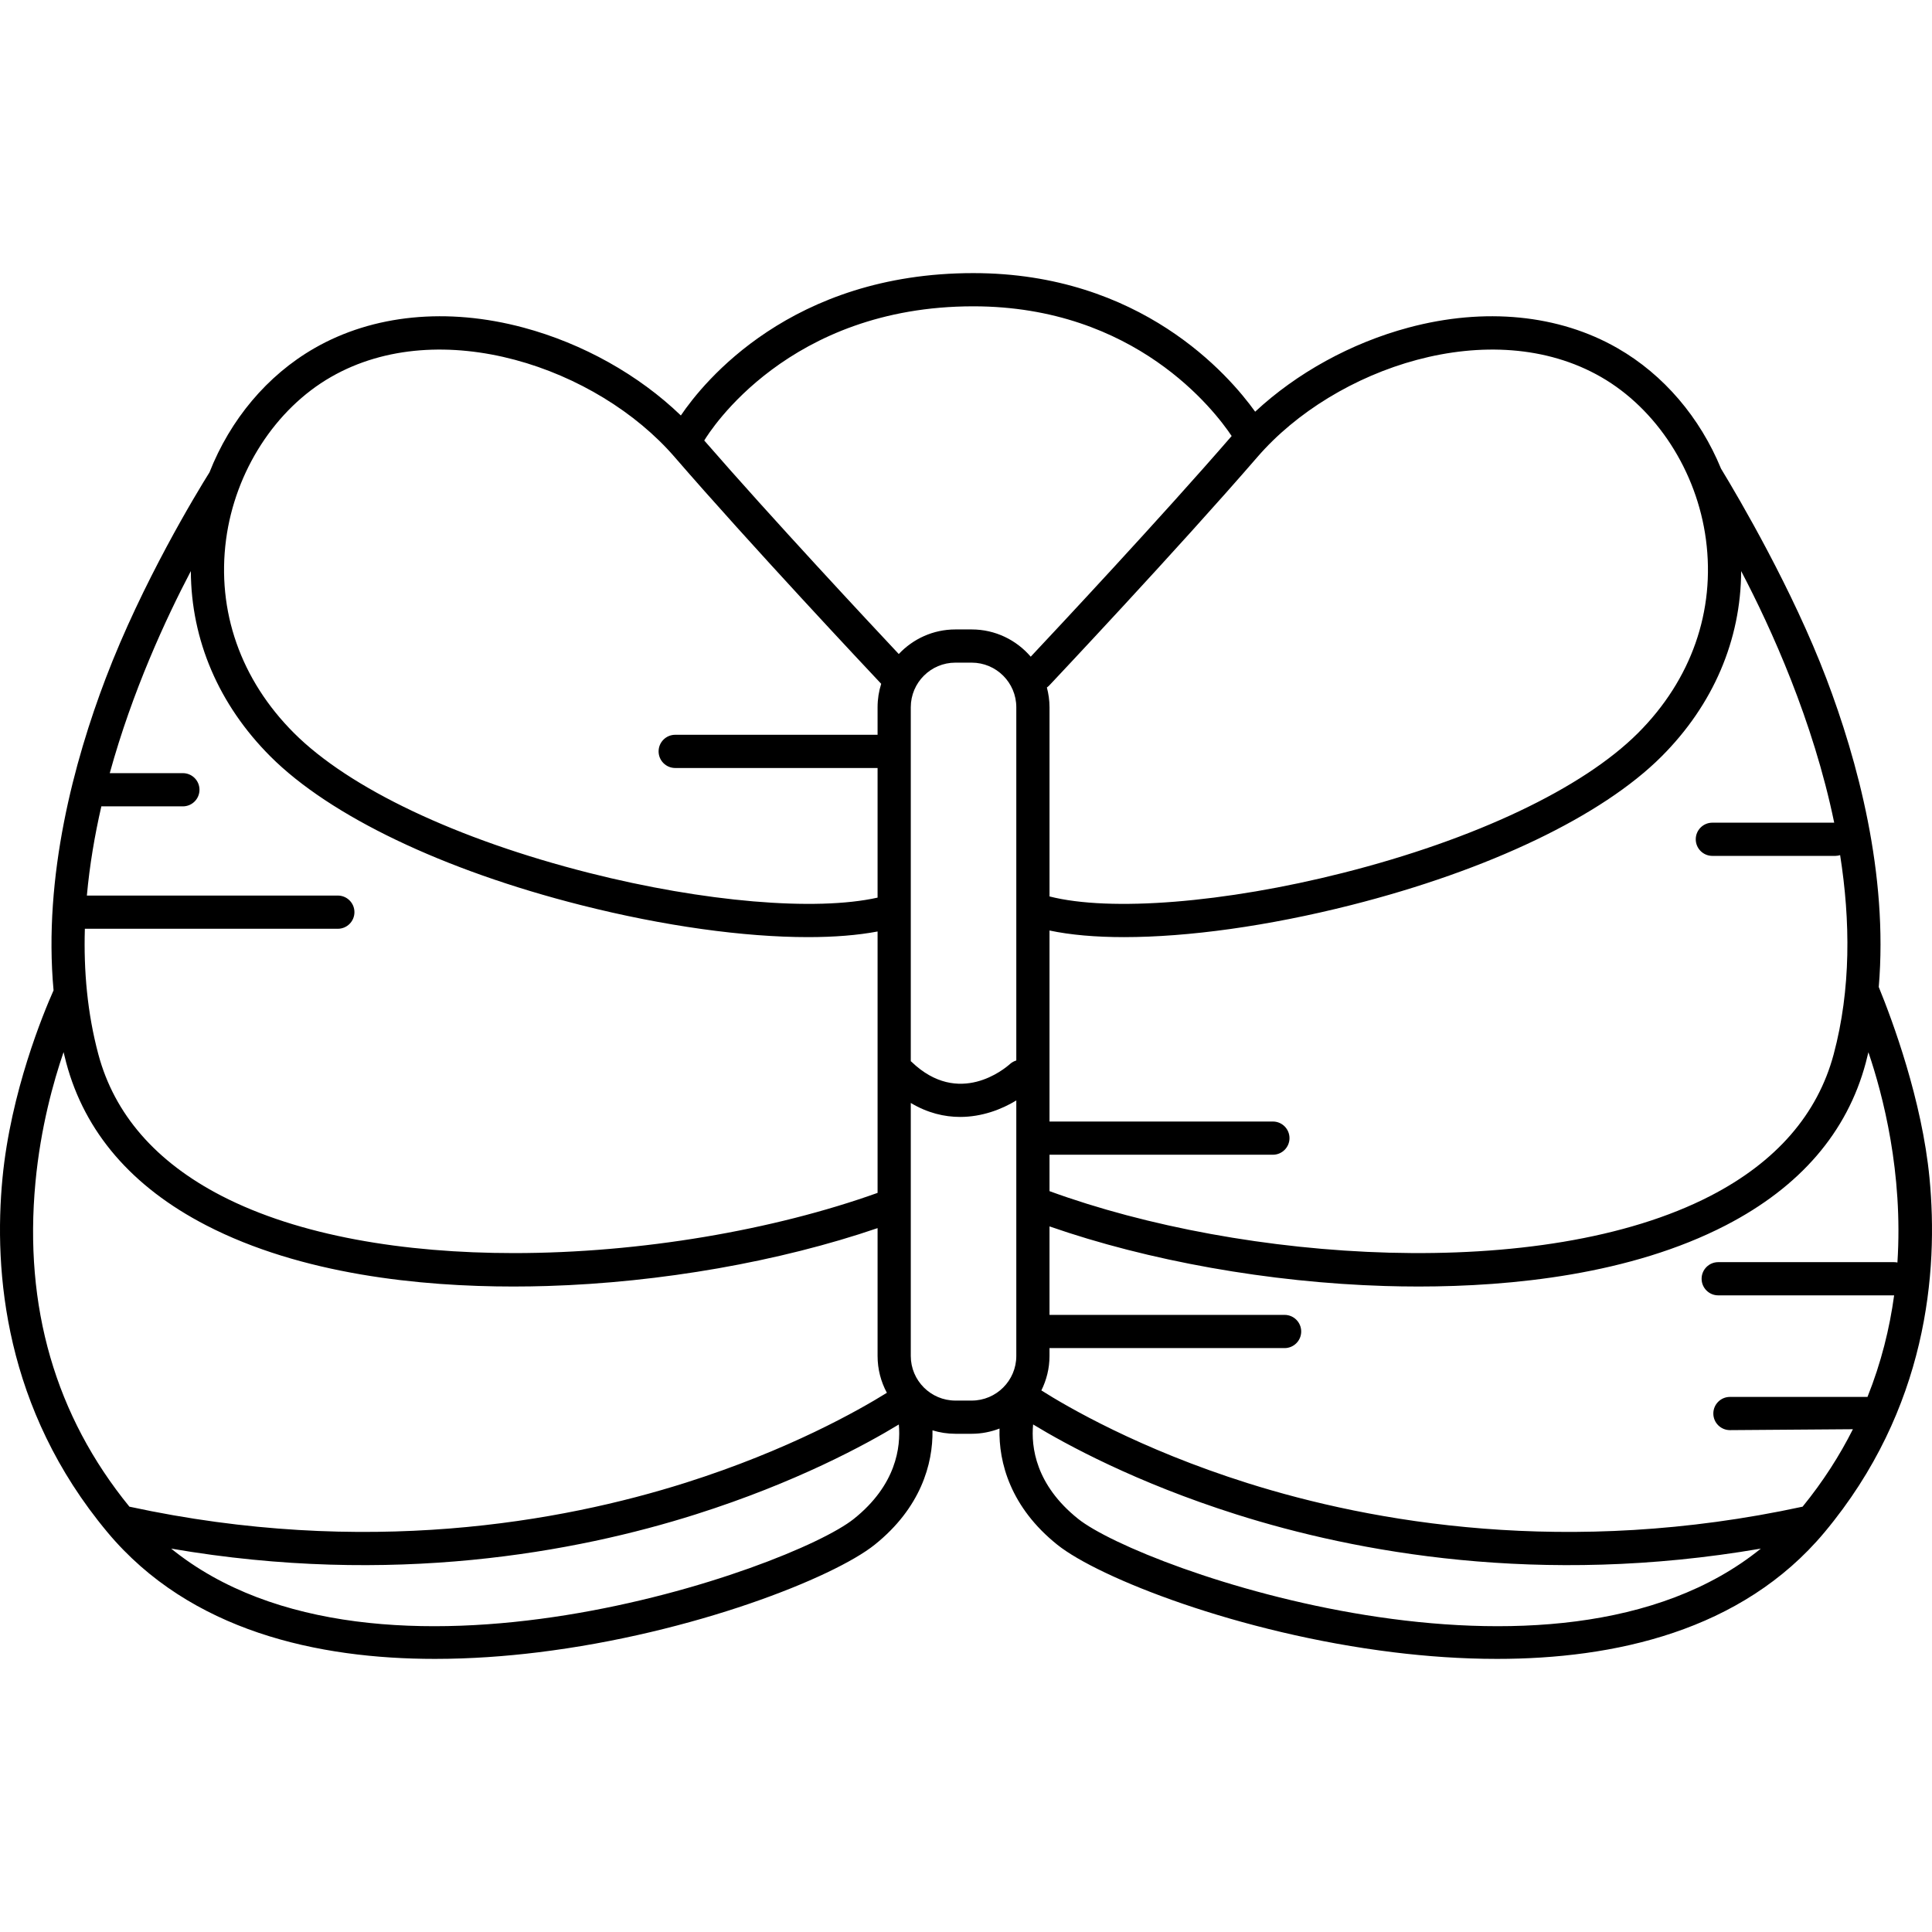
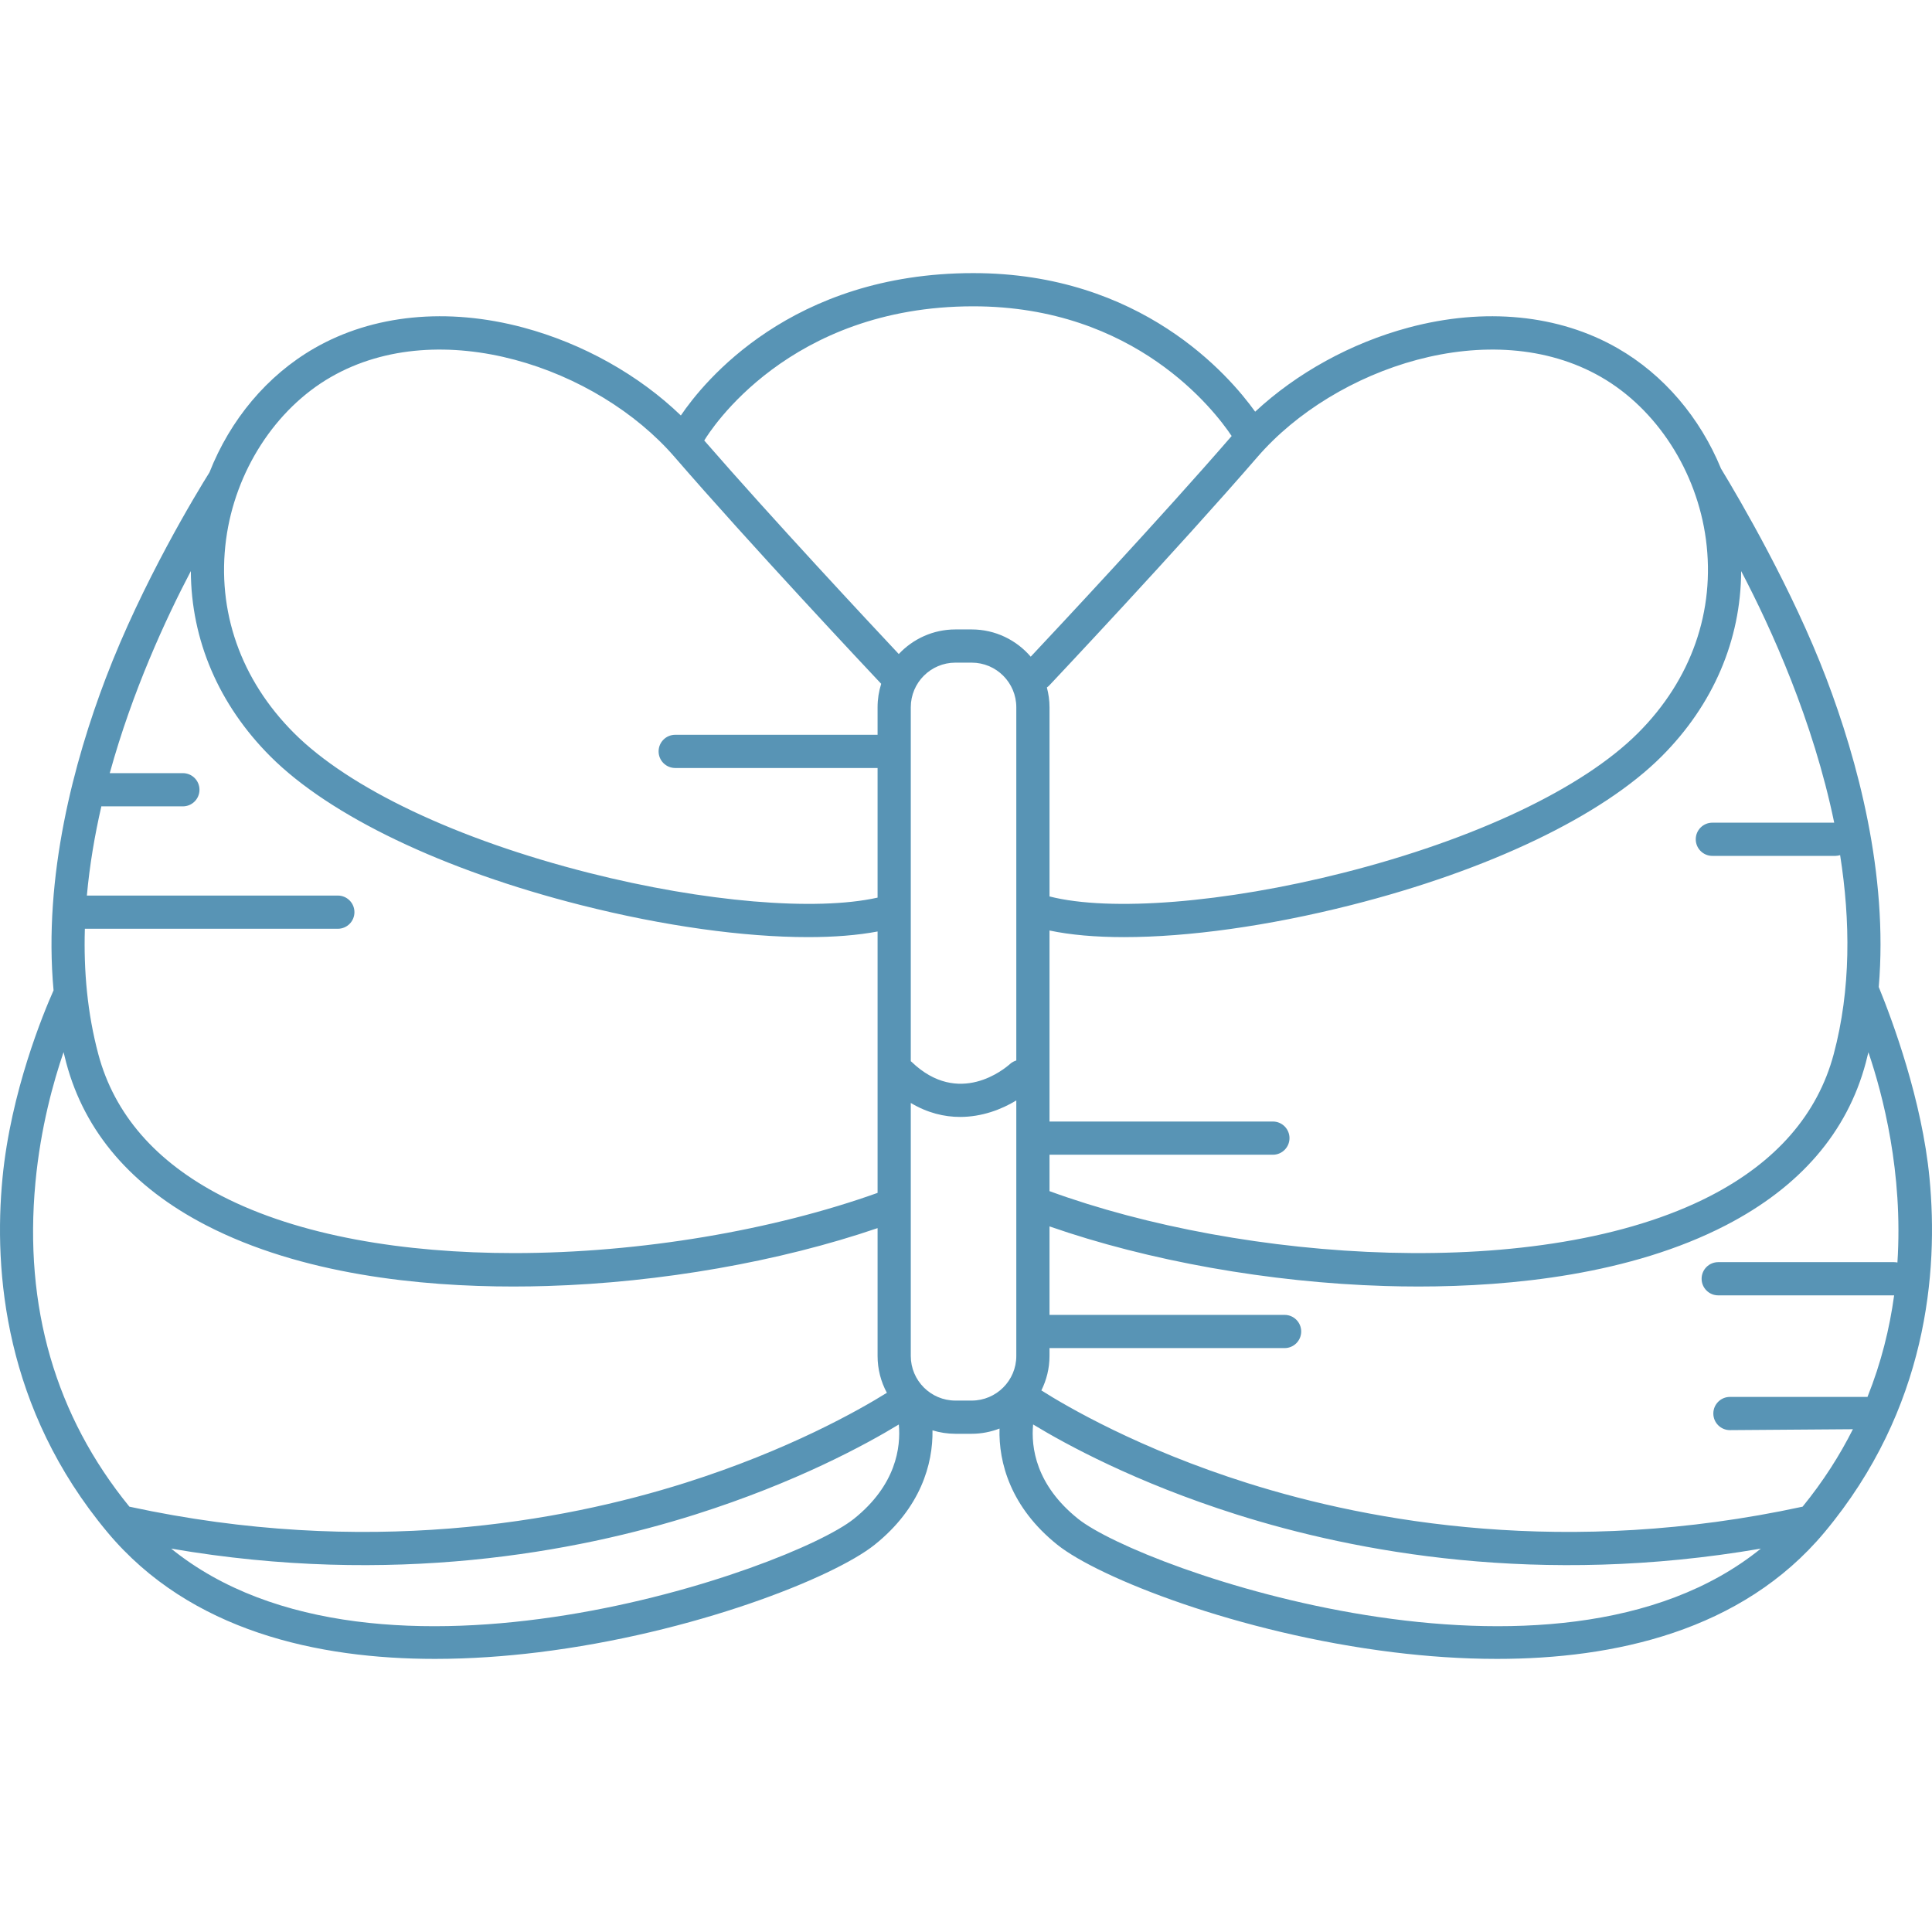
- <svg xmlns="http://www.w3.org/2000/svg" version="1.1" id="Capa_1" x="0px" y="0px" viewBox="0 0 494.548 494.548" style="enable-background:new 0 0 494.548 494.548;" xml:space="preserve">
+ <svg xmlns="http://www.w3.org/2000/svg" version="1.1" id="Capa_1" x="0px" y="0px" fill="#5894B5" viewBox="0 0 494.548 494.548" style="enable-background:new 0 0 494.548 494.548;" xml:space="preserve">
  <path d="M493.911,301.573c-1.914-19.976-9.497-40.376-12.993-48.923c2.445-28.968-5.457-58.062-13.421-78.991  c-8.651-22.736-22.179-45.839-26.953-53.694c-5.365-13.047-14.626-24.021-26.484-30.833c-15.015-8.625-34.015-10.5-53.503-5.278  c-14.725,3.945-28.627,11.631-39.264,21.53c-6.753-9.421-29.3-35.474-72.15-35.474c-46.663,0-69.107,27.937-74.859,36.441  c-10.759-10.368-25.091-18.424-40.294-22.497c-19.488-5.222-38.488-3.348-53.503,5.278c-12.141,6.975-21.56,18.313-26.86,31.772  c-3.236,5.17-17.201,28.114-26.577,52.754c-8.042,21.134-16.016,50.596-13.34,79.845c-2.593,5.827-10.956,25.985-13.073,48.069  c-2.293,23.924,0.504,59.062,26.854,90.632c0.019,0.023,0.038,0.046,0.057,0.069c21.175,25.323,53.918,32.366,83.793,32.365  c9.197,0,18.126-0.668,26.356-1.675c39.878-4.881,75.679-19.131,86.191-27.54c11.77-9.416,14.95-20.674,14.809-29.29  c1.853,0.571,3.819,0.882,5.858,0.882h4.178c2.513,0,4.909-0.487,7.124-1.34c-0.262,8.671,2.822,20.165,14.8,29.748  c10.512,8.41,46.314,22.659,86.191,27.54c8.233,1.008,17.158,1.676,26.356,1.675c29.874,0,62.621-7.044,83.793-32.365  c0.019-0.023,0.038-0.046,0.057-0.069C493.407,360.635,496.204,325.496,493.911,301.573z M469.515,210.588h-31.191  c-2.347,0-4.25,1.903-4.25,4.25c0,2.347,1.903,4.25,4.25,4.25h31.499c0.423,0,0.822-0.081,1.208-0.195  c2.641,16.8,2.797,34.334-1.651,50.974c-4.105,15.358-14.708,27.549-31.514,36.234c-43.178,22.313-119.65,16.915-169.215-1.196  v-9.32h57.18c2.347,0,4.25-1.903,4.25-4.25c0-2.347-1.903-4.25-4.25-4.25h-57.18v-48.896c5.351,1.132,11.794,1.694,19.066,1.694  c16.376-0.001,36.877-2.816,58.142-8.202c35.249-8.929,64.21-22.794,79.456-38.04c13.259-13.259,20.317-29.845,20.382-47.458  C453.382,160.829,464.119,184.447,469.515,210.588z M21.722,237.743h64.755c2.347,0,4.25-1.903,4.25-4.25s-1.903-4.25-4.25-4.25  h-64.24c0.701-7.752,2.002-15.421,3.712-22.854c0.066,0.003,0.129,0.02,0.197,0.02h20.667c2.347,0,4.25-1.903,4.25-4.25  s-1.903-4.25-4.25-4.25H28.094c5.789-20.999,14.338-39.493,20.758-51.727c0.064,17.613,7.123,34.2,20.382,47.459  c15.246,15.246,44.206,29.111,79.456,38.039c21.267,5.387,41.765,8.202,58.142,8.202c6.709,0,12.714-0.479,17.809-1.441v66.909  c-26.596,9.518-60.63,15.415-93.11,15.413c-28.085-0.001-54.993-4.403-74.847-14.664c-16.806-8.685-27.409-20.876-31.514-36.234  C22.365,259.378,21.398,248.535,21.722,237.743z M233.14,181.038c0-6.295,5.121-11.416,11.416-11.416h4.178  c6.295,0,11.416,5.121,11.416,11.416v90.42c-0.578,0.176-1.13,0.465-1.608,0.895c-1.304,1.173-13.085,11.119-25.224-0.564  c-0.056-0.053-0.12-0.09-0.178-0.14V181.038z M409.827,96.502c14.244,8.183,24.533,24.121,26.853,41.596  c2.43,18.307-3.74,35.898-17.375,49.532c-14.195,14.195-41.725,27.247-75.532,35.811c-30.241,7.661-59.57,9.997-75.121,6.027  v-48.431c0-1.75-0.249-3.439-0.675-5.057c0.233-0.163,0.453-0.352,0.656-0.567c0.325-0.344,32.69-34.676,53.243-58.439  C341.685,94.069,381.754,80.375,409.827,96.502z M249.144,78.41c41.459,0,61.814,26.732,66.131,33.2  c-18.016,20.816-45.049,49.694-51.432,56.488c-3.656-4.262-9.067-6.976-15.109-6.976h-4.178c-5.712,0-10.855,2.43-14.49,6.295  c-7.237-7.711-32.349-34.58-49.795-54.657C181.748,110.298,201.843,78.41,249.144,78.41z M84.722,96.502  c28.071-16.125,68.141-2.434,87.952,20.473c19.426,22.461,49.391,54.347,52.892,58.066c-0.599,1.894-0.926,3.907-0.926,5.997v7.051  h-51.803c-2.347,0-4.25,1.903-4.25,4.25s1.903,4.25,4.25,4.25h51.803v33.181c-15.842,3.542-44.42,1.129-73.863-6.329  c-33.807-8.563-61.337-21.616-75.532-35.81c-13.635-13.635-19.806-31.226-17.376-49.533C60.19,120.623,70.479,104.685,84.722,96.502  z M9.071,302.674c1.316-14.039,4.619-25.835,7.201-33.356c0.218,0.917,0.441,1.832,0.685,2.744  c4.75,17.767,16.803,31.76,35.824,41.59c24.405,12.612,54.856,15.668,78.633,15.668c2.999,0,5.895-0.049,8.656-0.133  c29.049-0.886,59.518-6.25,84.571-14.816v32.728c0,3.408,0.863,6.618,2.378,9.425c-7.126,4.432-25.144,14.673-51.522,23.025  c-31.688,10.033-82.02,19.184-142.373,6.125C14.179,362.426,6.088,334.51,9.071,302.674z M218.58,388.785  c-16.12,12.896-122.106,50.286-174.768,7.623c56.63,9.748,103.788,0.89,134.25-8.755c25.757-8.156,43.68-17.947,52.017-23.017  C230.605,370.44,229.41,380.122,218.58,388.785z M244.556,358.515c-6.295,0-11.416-5.121-11.416-11.416v-64.768  c4.302,2.576,8.603,3.579,12.629,3.579c5.562,0,10.594-1.913,14.381-4.22v65.409c0,6.295-5.121,11.416-11.416,11.416H244.556z   M275.968,388.785c-10.871-8.697-12.057-18.361-11.516-24.159c8.329,5.067,26.259,14.866,52.034,23.027  c30.462,9.645,77.619,18.502,134.251,8.754C398.076,439.071,292.088,401.68,275.968,388.785z M461.424,385.675  c-60.2,13.026-110.416,3.947-142.038-6.02c-27.774-8.753-46.427-19.687-52.821-23.74c1.322-2.662,2.084-5.648,2.084-8.816v-2.017  h60.179c2.347,0,4.25-1.903,4.25-4.25c0-2.347-1.903-4.25-4.25-4.25H268.65v-22.653c25.288,8.821,56.288,14.357,85.829,15.258  c2.762,0.084,5.654,0.133,8.655,0.133c23.776-0.001,54.229-3.057,78.633-15.668c19.021-9.829,31.074-23.822,35.824-41.59  c0.241-0.902,0.462-1.807,0.678-2.713c3.717,10.919,8.917,30.868,7.427,53.825c-0.282-0.059-0.574-0.092-0.874-0.092h-44.998  c-2.347,0-4.25,1.903-4.25,4.25c0,2.347,1.903,4.25,4.25,4.25h44.998c0.012,0,0.022-0.004,0.034-0.004  c-1.156,8.467-3.308,17.227-6.822,26.002h-35.21c-2.347,0-4.25,1.903-4.25,4.25s1.903,4.25,4.25,4.25l31.48-0.233  C470.932,372.541,466.702,379.192,461.424,385.675z" />
  <g>
</g>
  <g>
</g>
  <g>
</g>
  <g>
</g>
  <g>
</g>
  <g>
</g>
  <g>
</g>
  <g>
</g>
  <g>
</g>
  <g>
</g>
  <g>
</g>
  <g>
</g>
  <g>
</g>
  <g>
</g>
  <g>
</g>
</svg>
